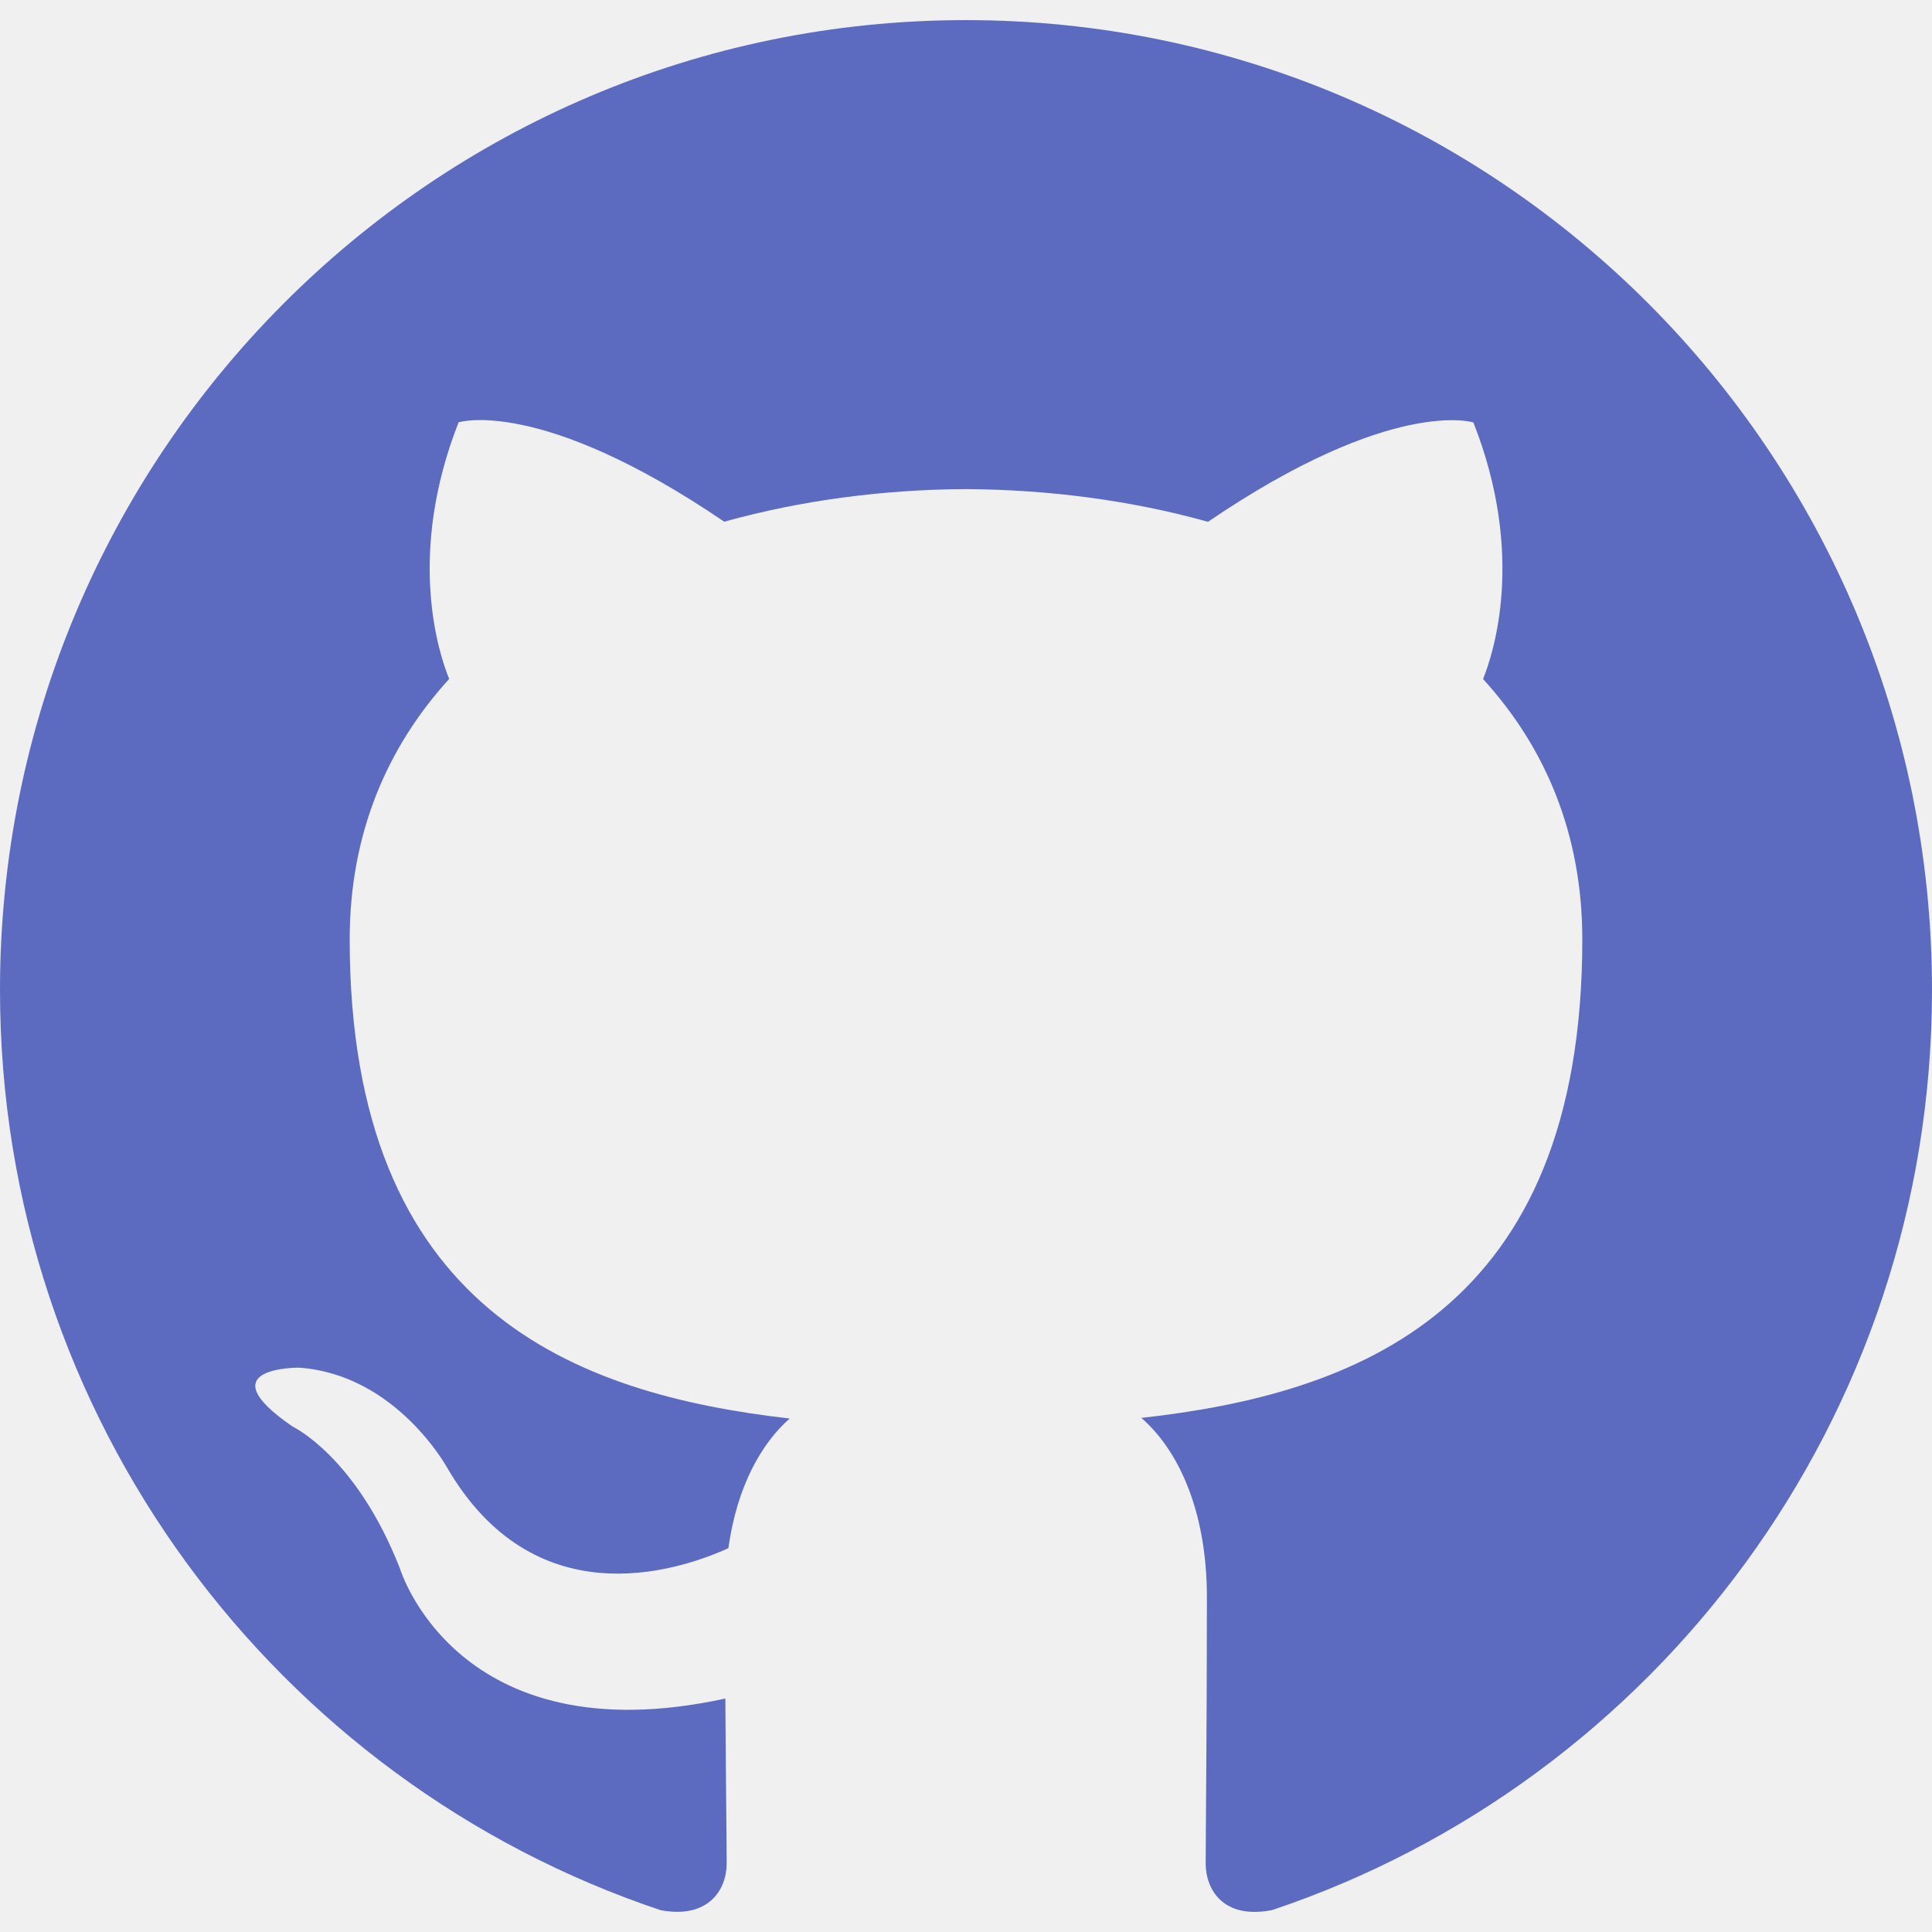
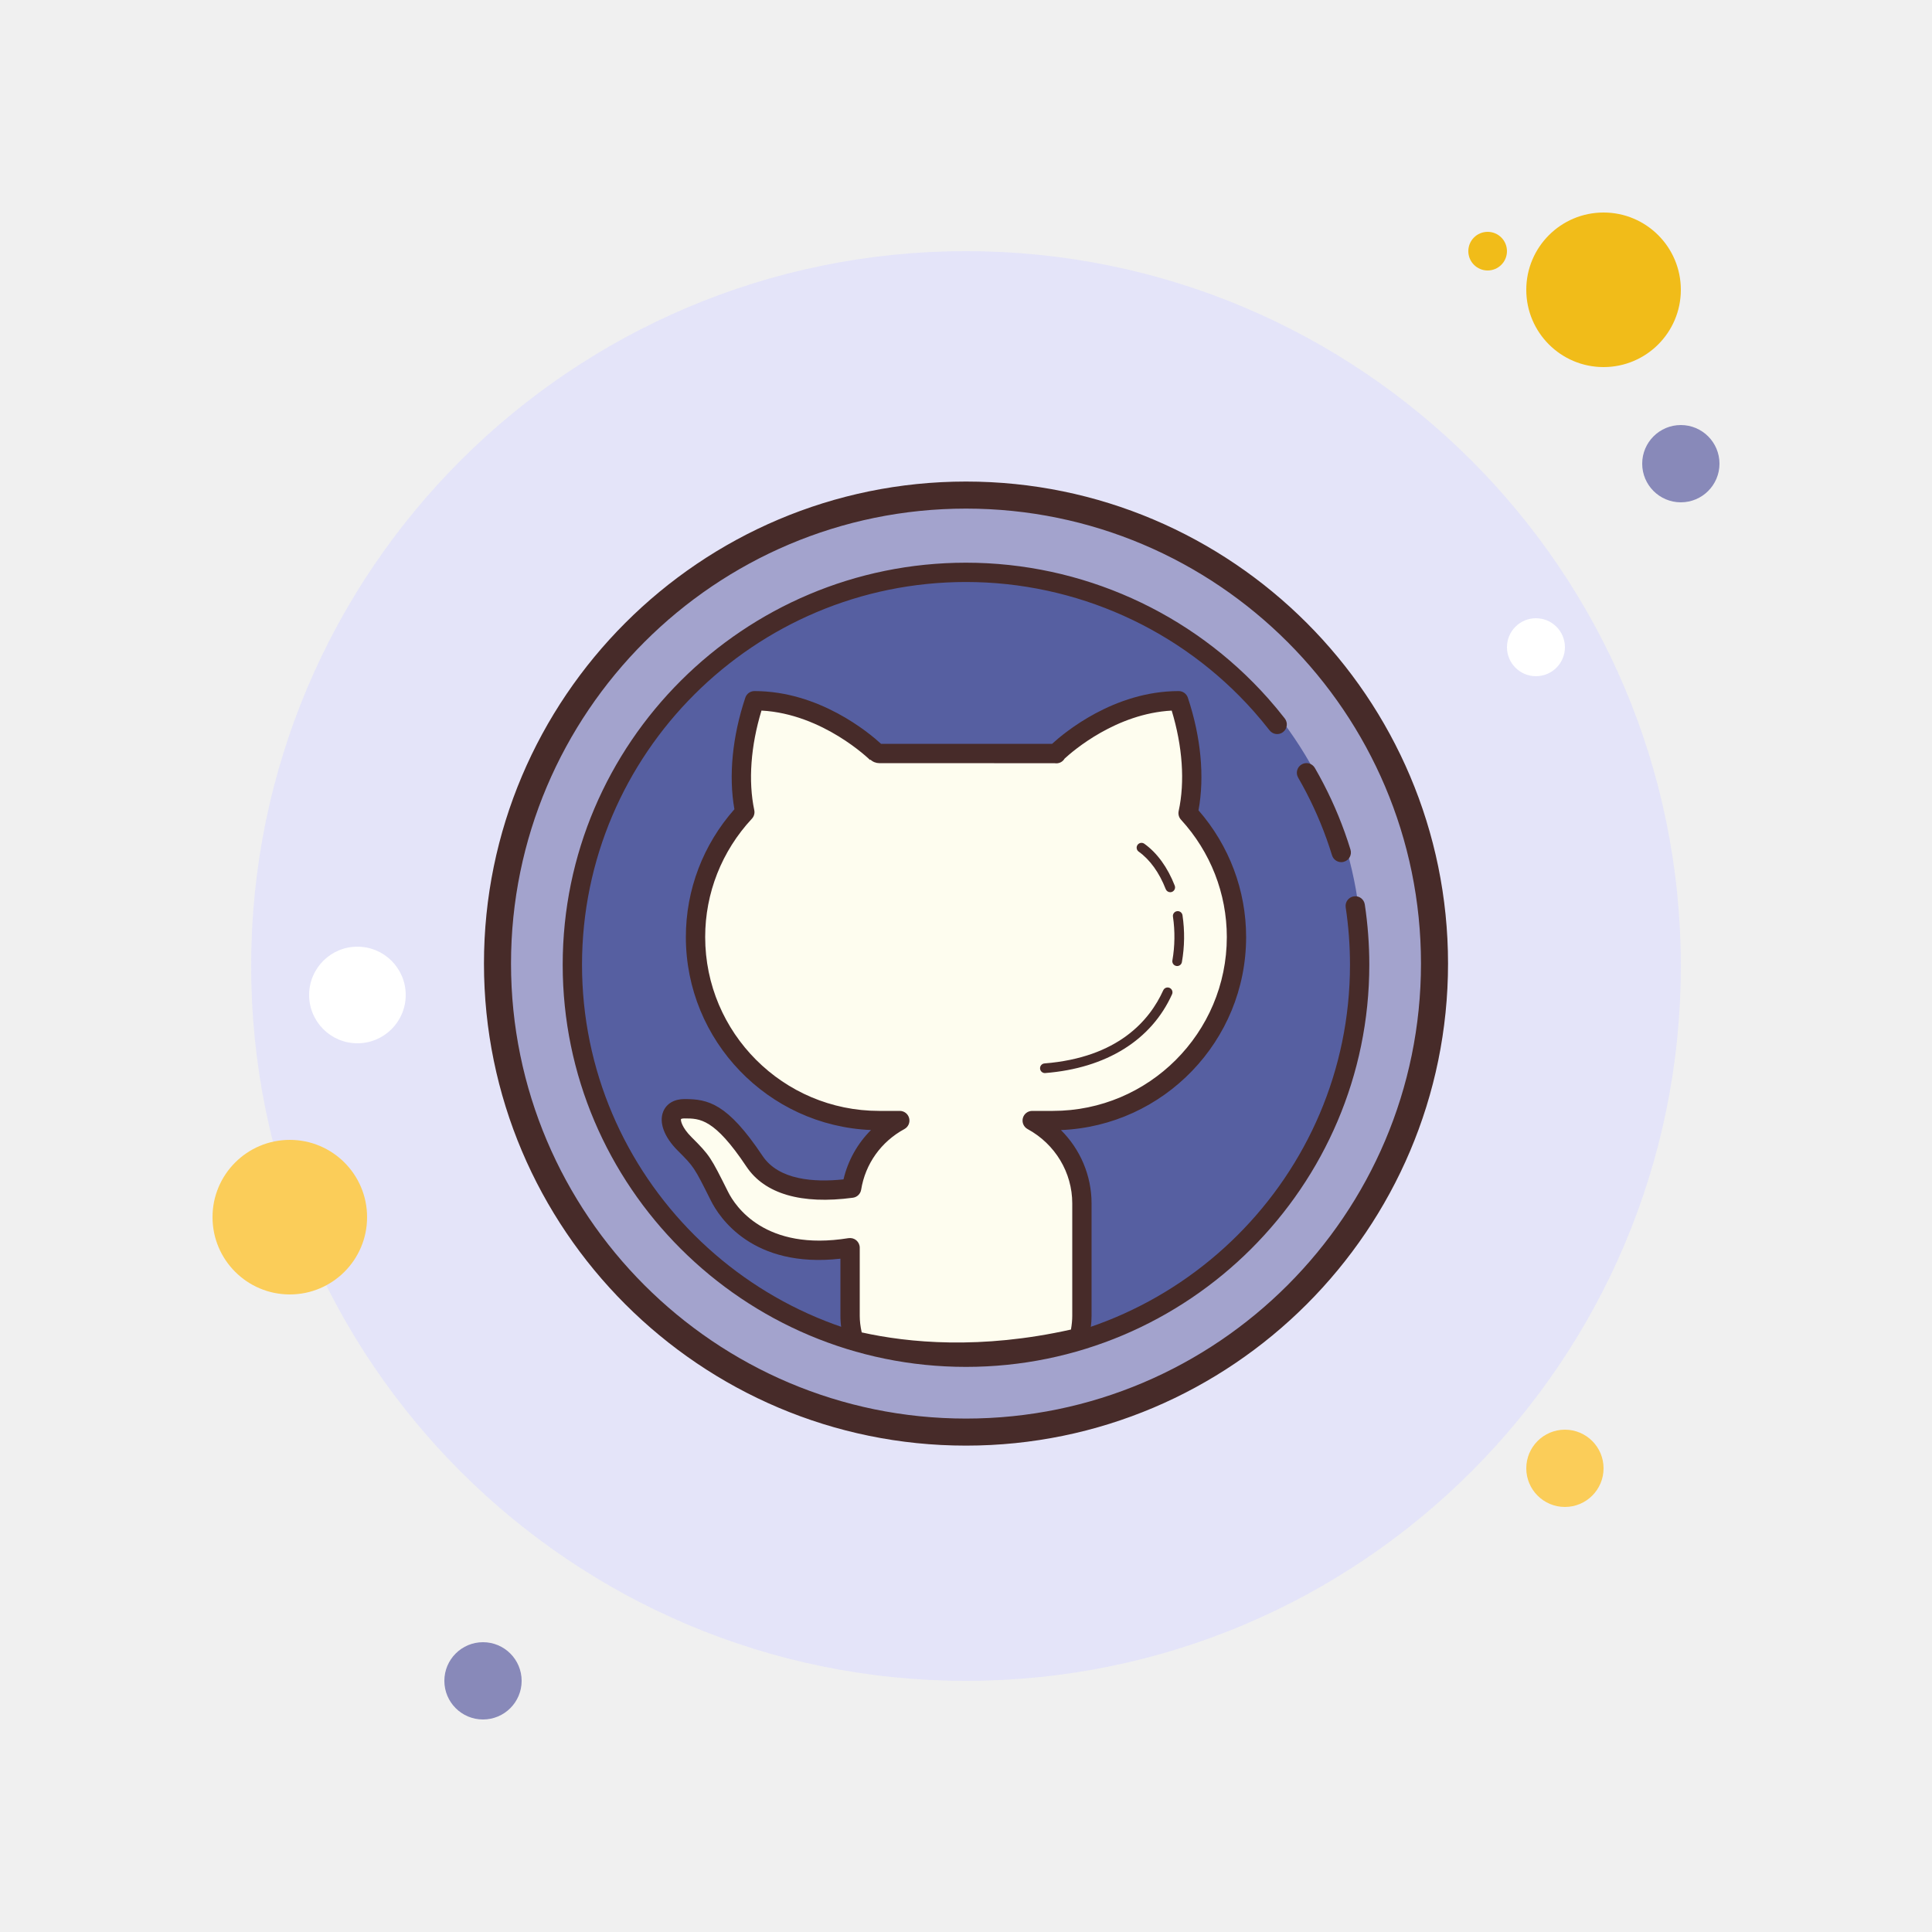
- <svg xmlns="http://www.w3.org/2000/svg" version="1.1" id="Capa_1" x="0px" y="0px" viewBox="0 0 512 512" style="enable-background:new 0 0 512 512;" xml:space="preserve">
-   <path style="fill:#5C6BC0;" d="M255.968,5.329C114.624,5.329,0,120.401,0,262.353c0,113.536,73.344,209.856,175.104,243.872  c12.8,2.368,17.472-5.568,17.472-12.384c0-6.112-0.224-22.272-0.352-43.712c-71.2,15.52-86.24-34.464-86.24-34.464  c-11.616-29.696-28.416-37.6-28.416-37.6c-23.264-15.936,1.728-15.616,1.728-15.616c25.696,1.824,39.2,26.496,39.2,26.496  c22.848,39.264,59.936,27.936,74.528,21.344c2.304-16.608,8.928-27.936,16.256-34.368c-56.832-6.496-116.608-28.544-116.608-127.008  c0-28.064,9.984-51.008,26.368-68.992c-2.656-6.496-11.424-32.64,2.496-68c0,0,21.504-6.912,70.4,26.336  c20.416-5.696,42.304-8.544,64.096-8.64c21.728,0.128,43.648,2.944,64.096,8.672c48.864-33.248,70.336-26.336,70.336-26.336  c13.952,35.392,5.184,61.504,2.56,68c16.416,17.984,26.304,40.928,26.304,68.992c0,98.72-59.84,120.448-116.864,126.816  c9.184,7.936,17.376,23.616,17.376,47.584c0,34.368-0.32,62.08-0.32,70.496c0,6.88,4.608,14.88,17.6,12.352  C438.72,472.145,512,375.857,512,262.353C512,120.401,397.376,5.329,255.968,5.329z" />
+ <svg xmlns="http://www.w3.org/2000/svg" viewBox="0 0 100 100" width="100" height="100">
+   <path fill="#f1bc19" d="M77 12A1 1 0 1 0 77 14A1 1 0 1 0 77 12Z" />
+   <path fill="#e4e4f9" d="M50 13A37 37 0 1 0 50 87A37 37 0 1 0 50 13Z" />
+   <path fill="#f1bc19" d="M83 11A4 4 0 1 0 83 19A4 4 0 1 0 83 11Z" />
+   <path fill="#8889b9" d="M87 22A2 2 0 1 0 87 26A2 2 0 1 0 87 22Z" />
+   <path fill="#fbcd59" d="M81 74A2 2 0 1 0 81 78 2 2 0 1 0 81 74zM15 59A4 4 0 1 0 15 67 4 4 0 1 0 15 59z" />
+   <path fill="#8889b9" d="M25 85A2 2 0 1 0 25 89A2 2 0 1 0 25 85Z" />
+   <path fill="#fff" d="M18.5 49A2.5 2.5 0 1 0 18.5 54 2.5 2.5 0 1 0 18.5 49zM79.5 32A1.5 1.5 0 1 0 79.5 35 1.5 1.5 0 1 0 79.5 32z" />
  <g>
- </g>
+     <path fill="#a3a3cd" d="M50 25.625A24.25 24.25 0 1 0 50 74.125A24.25 24.25 0 1 0 50 25.625Z" />
+     <path fill="#472b29" d="M50,74.825c-13.757,0-24.95-11.192-24.95-24.95S36.243,24.925,50,24.925s24.95,11.192,24.95,24.95 S63.757,74.825,50,74.825z M50,26.325c-12.985,0-23.55,10.564-23.55,23.55S37.015,73.425,50,73.425s23.55-10.564,23.55-23.55 S62.985,26.325,50,26.325z" />
+   </g>
  <g>
- </g>
+     <path fill="#565fa1" d="M50 29.167A20.5 20.5 0 1 0 50 70.167A20.5 20.5 0 1 0 50 29.167Z" />
+   </g>
  <g>
- </g>
+     <path fill="#472b29" d="M69.424,44.625c-0.214,0-0.412-0.139-0.478-0.354c-0.088-0.287-0.183-0.571-0.284-0.853 c-0.392-1.094-0.886-2.159-1.47-3.169c-0.139-0.238-0.057-0.545,0.182-0.683c0.239-0.141,0.545-0.057,0.683,0.183 c0.614,1.061,1.134,2.182,1.546,3.331c0.106,0.297,0.206,0.595,0.298,0.897c0.081,0.264-0.067,0.544-0.332,0.625 C69.521,44.618,69.472,44.625,69.424,44.625z" />
+   </g>
  <g>
- </g>
+     <path fill="#472b29" d="M50,70.75c-11.511,0-20.875-9.337-20.875-20.813S38.489,29.125,50,29.125 c5.975,0,11.674,2.56,15.636,7.023c0.299,0.337,0.588,0.685,0.865,1.041c0.169,0.218,0.13,0.531-0.087,0.701 c-0.218,0.171-0.532,0.131-0.702-0.088c-0.264-0.339-0.54-0.669-0.824-0.99c-3.772-4.25-9.199-6.688-14.888-6.688 c-10.959,0-19.875,8.888-19.875,19.813S39.041,69.75,50,69.75s19.875-8.888,19.875-19.813c0-0.995-0.075-1.996-0.222-2.973 c-0.041-0.272,0.147-0.527,0.42-0.568c0.278-0.045,0.528,0.147,0.569,0.42c0.154,1.025,0.233,2.076,0.233,3.121 C70.875,61.413,61.511,70.75,50,70.75z" />
+   </g>
  <g>
- </g>
+     <path fill="#fefdef" d="M61.496,42.088c0.365-1.671,0.206-3.743-0.486-5.818c-3.622,0-6.339,2.716-6.339,2.716 s0.016,0.018,0.02,0.023C54.627,39.008,54.565,39,54.5,39h-9c-0.043,0-0.085,0.006-0.128,0.006c0.003-0.004,0.017-0.02,0.017-0.02 s-2.717-2.716-6.339-2.716c-0.684,2.053-0.85,4.104-0.5,5.767C36.973,43.732,36,46,36,48.5c0,5.247,4.253,9.5,9.5,9.5h1.073 c-1.304,0.709-2.246,1.979-2.493,3.498c-1.72,0.232-3.979,0.18-5.028-1.394c-1.811-2.717-2.717-2.717-3.622-2.717 s-0.906,0.906,0,1.811c0.906,0.906,0.906,0.906,1.811,2.717c0.772,1.543,2.812,3.298,6.76,2.663v3.523 c0,0.447,0.079,0.871,0.191,1.282c2.425,0.577,6.502,1.061,11.665-0.151C55.943,68.868,56,68.493,56,68.102v-5.816 c0-1.858-1.047-3.456-2.573-4.286H54.5c5.247,0,9.5-4.253,9.5-9.5C64,46.025,63.046,43.779,61.496,42.088z" />
+     <path fill="#472b29" d="M49.532,70.486c-2.23,0-4.075-0.287-5.457-0.616c-0.178-0.042-0.319-0.179-0.367-0.355 c-0.142-0.522-0.208-0.972-0.208-1.413V65.15c-4.563,0.514-6.279-2.154-6.707-3.011c-0.87-1.739-0.87-1.739-1.717-2.587 c-0.701-0.701-0.979-1.458-0.745-2.023c0.169-0.408,0.569-0.642,1.098-0.642c1.217,0,2.219,0.211,4.038,2.939 c0.839,1.258,2.676,1.379,4.193,1.218c0.23-0.978,0.724-1.855,1.423-2.554C39.762,58.272,35.5,53.875,35.5,48.5 c0-2.442,0.891-4.78,2.513-6.613c-0.306-1.722-0.108-3.761,0.564-5.775c0.068-0.204,0.259-0.342,0.474-0.342 c3.357,0,5.931,2.16,6.552,2.73h8.854c0.621-0.57,3.195-2.73,6.552-2.73c0.215,0,0.406,0.138,0.474,0.342 c0.679,2.037,0.872,4.096,0.551,5.83c1.591,1.826,2.465,4.146,2.465,6.559c0,5.375-4.263,9.773-9.585,9.991 c1.001,0.997,1.585,2.354,1.585,3.794v5.816c0,0.392-0.052,0.8-0.158,1.246c-0.043,0.185-0.188,0.328-0.372,0.371 C53.582,70.28,51.419,70.486,49.532,70.486z M44.602,68.965c2.412,0.537,6.153,0.9,10.83-0.148 c0.045-0.253,0.068-0.489,0.068-0.715v-5.816c0-1.597-0.886-3.07-2.312-3.846c-0.201-0.109-0.302-0.341-0.246-0.563 c0.056-0.222,0.256-0.377,0.484-0.377H54.5c4.962,0,9-4.037,9-9c0-2.247-0.843-4.404-2.373-6.074 c-0.11-0.12-0.154-0.286-0.12-0.444c0.331-1.517,0.202-3.352-0.36-5.202c-2.87,0.153-5.098,2.074-5.542,2.484 c-0.091,0.151-0.245,0.246-0.429,0.246c-0.007,0-0.096-0.006-0.103-0.006L45.5,39.5c-0.152,0-0.332-0.067-0.442-0.181l-0.021,0.021 c-0.025-0.024-2.438-2.39-5.623-2.561c-0.557,1.831-0.69,3.649-0.373,5.154c0.034,0.159-0.013,0.325-0.124,0.444 C37.358,44.052,36.5,46.227,36.5,48.5c0,4.963,4.038,9,9,9h1.073c0.229,0,0.428,0.155,0.484,0.377 c0.057,0.222-0.044,0.453-0.246,0.563c-1.205,0.654-2.021,1.799-2.238,3.139c-0.036,0.218-0.208,0.386-0.427,0.415 c-2.664,0.358-4.568-0.198-5.511-1.611c-1.663-2.494-2.412-2.494-3.206-2.494c-0.137,0-0.18,0.032-0.181,0.032 c-0.025,0.064,0.043,0.435,0.534,0.926c0.963,0.963,0.998,1.033,1.905,2.847c0.369,0.736,1.911,3.093,6.233,2.392 c0.147-0.021,0.292,0.019,0.404,0.113c0.111,0.096,0.176,0.234,0.176,0.381v3.523C44.5,68.372,44.533,68.651,44.602,68.965z" />
+   </g>
  <g>
- </g>
+     <path fill="#fefdef" d="M60.437,51.362c-0.9,1.994-2.876,3.652-6.354,3.93" />
+     <path fill="#472b29" d="M54.083,55.542c-0.129,0-0.238-0.1-0.249-0.23c-0.011-0.138,0.091-0.258,0.229-0.269 c3.805-0.305,5.442-2.227,6.146-3.784c0.058-0.127,0.205-0.183,0.331-0.125c0.125,0.057,0.182,0.204,0.125,0.33 c-1.073,2.377-3.403,3.824-6.562,4.077C54.097,55.542,54.09,55.542,54.083,55.542z" />
+   </g>
  <g>
- </g>
+     <path fill="#fefdef" d="M60.959,47.41c0.111,0.753,0.109,1.552-0.03,2.342" />
+     <path fill="#472b29" d="M60.93,50.002c-0.015,0-0.029-0.001-0.044-0.004c-0.136-0.023-0.227-0.153-0.203-0.289 c0.129-0.734,0.139-1.517,0.029-2.263c-0.021-0.136,0.074-0.264,0.21-0.283c0.137-0.02,0.264,0.073,0.284,0.211 c0.12,0.809,0.109,1.624-0.031,2.421C61.155,49.917,61.049,50.002,60.93,50.002z" />
+   </g>
  <g>
- </g>
-   <g>
- </g>
-   <g>
- </g>
-   <g>
- </g>
-   <g>
- </g>
-   <g>
- </g>
-   <g>
- </g>
-   <g>
- </g>
+     <path fill="#fefdef" d="M59.083,43.875c0.633,0.451,1.146,1.179,1.488,2.055" />
+     <path fill="#472b29" d="M60.571,46.181c-0.1,0-0.194-0.061-0.233-0.159c-0.334-0.856-0.818-1.528-1.4-1.942 c-0.112-0.08-0.139-0.236-0.059-0.349c0.081-0.113,0.236-0.138,0.349-0.06c0.662,0.472,1.207,1.222,1.576,2.169 c0.05,0.129-0.014,0.273-0.142,0.324C60.632,46.175,60.602,46.181,60.571,46.181z" />
+   </g>
</svg>
